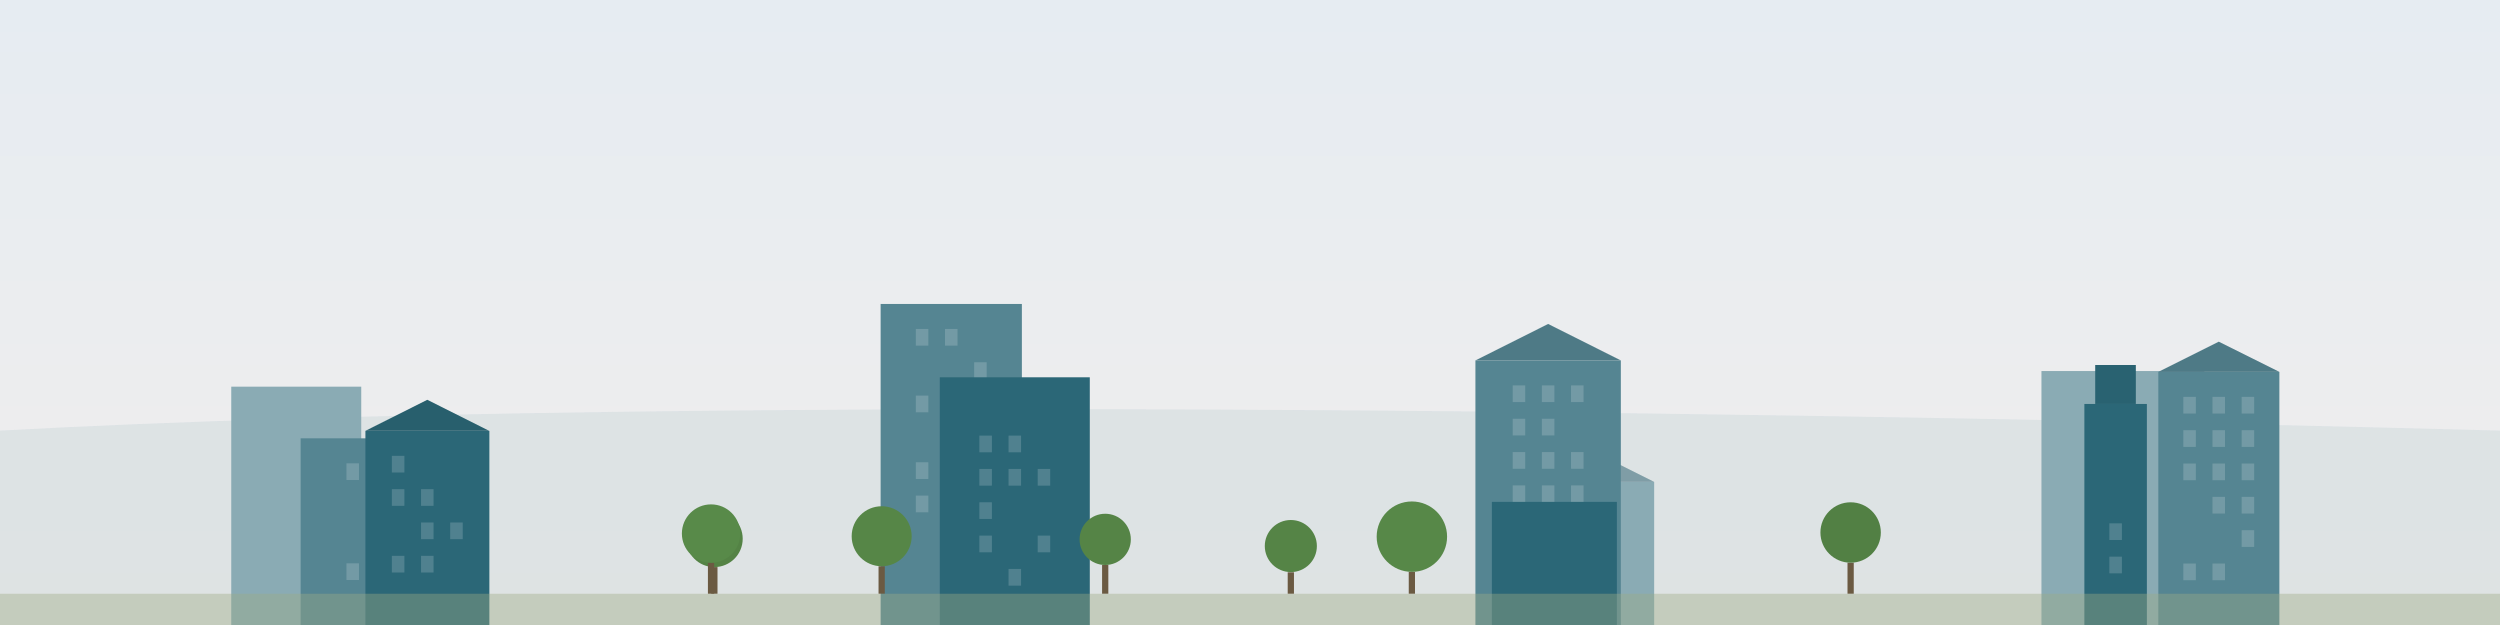
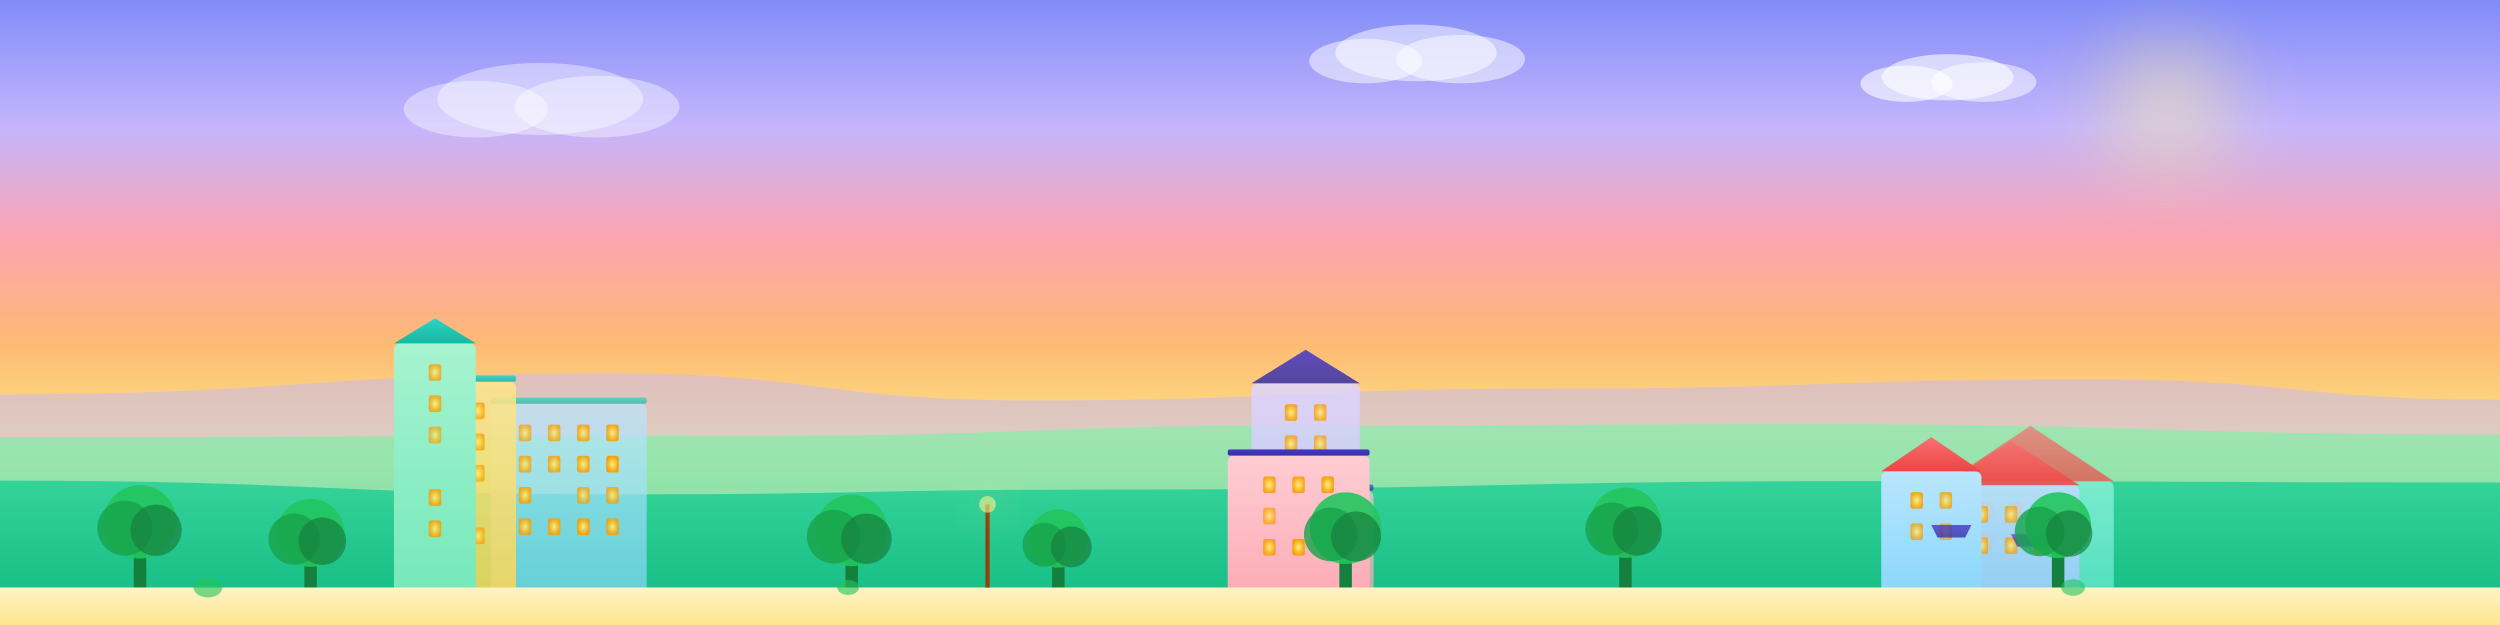
<svg xmlns="http://www.w3.org/2000/svg" viewBox="0 0 1200 300" width="1200" height="300">
  <defs>
    <linearGradient id="skyGrad" x1="0" y1="0" x2="0" y2="1">
-       <stop offset="0%" stop-color="#e6ecf2" />
-       <stop offset="100%" stop-color="#f0eeec" />
-     </linearGradient>
+       <stop offset="0%" stop-color="#818cf8" />
+       <stop offset="20%" stop-color="#c4b5fd" />
+       <stop offset="38%" stop-color="#fda4af" />
+       <stop offset="55%" stop-color="#fdba74" />
+       <stop offset="75%" stop-color="#fef08a" />
+       <stop offset="100%" stop-color="#fef9c3" />
+     </linearGradient>
+     <linearGradient id="bldg_coral" x1="0" y1="0" x2="0" y2="1">
+       <stop offset="0%" stop-color="#fecaca" />
+       <stop offset="100%" stop-color="#fca5a5" />
+     </linearGradient>
+     <linearGradient id="bldg_teal" x1="0" y1="0" x2="0" y2="1">
+       <stop offset="0%" stop-color="#99f6e4" />
+       <stop offset="100%" stop-color="#5eead4" />
+     </linearGradient>
+     <linearGradient id="bldg_amber" x1="0" y1="0" x2="0" y2="1">
+       <stop offset="0%" stop-color="#fde68a" />
+       <stop offset="100%" stop-color="#fcd34d" />
+     </linearGradient>
+     <linearGradient id="bldg_lavender" x1="0" y1="0" x2="0" y2="1">
+       <stop offset="0%" stop-color="#ddd6fe" />
+       <stop offset="100%" stop-color="#c4b5fd" />
+     </linearGradient>
+     <linearGradient id="bldg_blue" x1="0" y1="0" x2="0" y2="1">
+       <stop offset="0%" stop-color="#bfdbfe" />
+       <stop offset="100%" stop-color="#93c5fd" />
+     </linearGradient>
+     <linearGradient id="bldg_mint" x1="0" y1="0" x2="0" y2="1">
+       <stop offset="0%" stop-color="#a7f3d0" />
+       <stop offset="100%" stop-color="#6ee7b7" />
+     </linearGradient>
+     <linearGradient id="bldg_rose" x1="0" y1="0" x2="0" y2="1">
+       <stop offset="0%" stop-color="#fecdd3" />
+       <stop offset="100%" stop-color="#fda4af" />
+     </linearGradient>
+     <linearGradient id="bldg_sky" x1="0" y1="0" x2="0" y2="1">
+       <stop offset="0%" stop-color="#bae6fd" />
+       <stop offset="100%" stop-color="#7dd3fc" />
+     </linearGradient>
+     <linearGradient id="roof_navyRoof" x1="0" y1="0" x2="0" y2="1">
+       <stop offset="0%" stop-color="#4338ca" />
+       <stop offset="100%" stop-color="#3730a3" />
+     </linearGradient>
+     <linearGradient id="roof_coralRoof" x1="0" y1="0" x2="0" y2="1">
+       <stop offset="0%" stop-color="#f87171" />
+       <stop offset="100%" stop-color="#ef4444" />
+     </linearGradient>
+     <linearGradient id="roof_tealRoof" x1="0" y1="0" x2="0" y2="1">
+       <stop offset="0%" stop-color="#2dd4bf" />
+       <stop offset="100%" stop-color="#14b8a6" />
+     </linearGradient>
+     <radialGradient id="windowGlow" cx="50%" cy="50%" r="50%">
+       <stop offset="0%" stop-color="#fef08a" />
+       <stop offset="60%" stop-color="#fbbf24" />
+       <stop offset="100%" stop-color="#f59e0b" />
+     </radialGradient>
+     <linearGradient id="hillFar" x1="0" y1="0" x2="0" y2="1">
+       <stop offset="0%" stop-color="#c4b5fd" />
+       <stop offset="100%" stop-color="#a5b4fc" />
+     </linearGradient>
+     <linearGradient id="hillMid" x1="0" y1="0" x2="0" y2="1">
+       <stop offset="0%" stop-color="#86efac" />
+       <stop offset="100%" stop-color="#4ade80" />
+     </linearGradient>
+     <linearGradient id="hillNear" x1="0" y1="0" x2="0" y2="1">
+       <stop offset="0%" stop-color="#34d399" />
+       <stop offset="100%" stop-color="#10b981" />
+     </linearGradient>
+     <linearGradient id="hillDesertFar" x1="0" y1="0" x2="0" y2="1">
+       <stop offset="0%" stop-color="#fde68a" />
+       <stop offset="100%" stop-color="#fcd34d" />
+     </linearGradient>
+     <linearGradient id="hillDesertMid" x1="0" y1="0" x2="0" y2="1">
+       <stop offset="0%" stop-color="#fcd34d" />
+       <stop offset="100%" stop-color="#fbbf24" />
+     </linearGradient>
+     <linearGradient id="hillDesertNear" x1="0" y1="0" x2="0" y2="1">
+       <stop offset="0%" stop-color="#fbbf24" />
+       <stop offset="100%" stop-color="#f59e0b" />
+     </linearGradient>
+     <linearGradient id="groundGrad" x1="0" y1="0" x2="0" y2="1">
+       <stop offset="0%" stop-color="#fef3c7" />
+       <stop offset="100%" stop-color="#fde68a" />
+     </linearGradient>
+     <linearGradient id="waterGrad" x1="0" y1="0" x2="0" y2="1">
+       <stop offset="0%" stop-color="#bfdbfe" />
+       <stop offset="100%" stop-color="#93c5fd" />
+     </linearGradient>
+     <filter id="softGlow" x="-50%" y="-50%" width="200%" height="200%">
+       <feGaussianBlur in="SourceGraphic" stdDeviation="12" />
+     </filter>
  </defs>
  <rect width="1200" height="300" fill="url(#skyGrad)" />
-   <path d="M0 300 L0 206.7 C345.9 187.9, 919.9 199.2, 1200 206.7 L1200 300 Z" fill="#aac2c9" opacity="0.25" />
-   <rect x="111.0" y="185.6" width="62.4" height="114.4" fill="#8aabb4" />
-   <rect x="469.3" y="183.6" width="43.8" height="116.4" fill="#8aabb4" />
-   <rect x="727.5" y="231.3" width="66.5" height="68.7" fill="#8aabb4" />
-   <polygon points="727.5,231.3 760.8,214.7 794.0,231.3" fill="#7f9da6" />
-   <rect x="979.9" y="178.1" width="78.2" height="121.9" fill="#8aabb4" />
-   <rect x="144.3" y="210.4" width="78.0" height="89.6" fill="#558592" />
-   <rect x="166.3" y="222.4" width="6" height="8" fill="#91b0b8" opacity="0.5" />
-   <rect x="194.3" y="222.4" width="6" height="8" fill="#91b0b8" opacity="0.5" />
-   <rect x="180.3" y="238.4" width="6" height="8" fill="#91b0b8" opacity="0.5" />
-   <rect x="194.3" y="238.4" width="6" height="8" fill="#91b0b8" opacity="0.5" />
-   <rect x="194.3" y="254.4" width="6" height="8" fill="#91b0b8" opacity="0.5" />
-   <rect x="166.3" y="270.4" width="6" height="8" fill="#91b0b8" opacity="0.5" />
-   <rect x="194.3" y="270.4" width="6" height="8" fill="#91b0b8" opacity="0.5" />
-   <rect x="422.7" y="145.9" width="67.8" height="154.1" fill="#558592" />
-   <rect x="439.6" y="157.9" width="6" height="8" fill="#91b0b8" opacity="0.5" />
-   <rect x="453.6" y="157.9" width="6" height="8" fill="#91b0b8" opacity="0.5" />
-   <rect x="467.6" y="173.9" width="6" height="8" fill="#91b0b8" opacity="0.5" />
-   <rect x="439.6" y="189.9" width="6" height="8" fill="#91b0b8" opacity="0.5" />
-   <rect x="453.6" y="189.9" width="6" height="8" fill="#91b0b8" opacity="0.5" />
-   <rect x="439.6" y="221.9" width="6" height="8" fill="#91b0b8" opacity="0.5" />
-   <rect x="453.6" y="221.9" width="6" height="8" fill="#91b0b8" opacity="0.5" />
-   <rect x="467.6" y="221.9" width="6" height="8" fill="#91b0b8" opacity="0.5" />
-   <rect x="439.6" y="237.9" width="6" height="8" fill="#91b0b8" opacity="0.5" />
-   <rect x="467.6" y="237.9" width="6" height="8" fill="#91b0b8" opacity="0.5" />
-   <rect x="708.2" y="173.0" width="69.8" height="127.0" fill="#558592" />
-   <polygon points="708.2,173.0 743.1,155.5 778.0,173.0" fill="#4e7a86" />
-   <rect x="726.1" y="185.0" width="6" height="8" fill="#91b0b8" opacity="0.5" />
-   <rect x="740.1" y="185.0" width="6" height="8" fill="#91b0b8" opacity="0.5" />
-   <rect x="754.1" y="185.0" width="6" height="8" fill="#91b0b8" opacity="0.5" />
-   <rect x="726.1" y="201.0" width="6" height="8" fill="#91b0b8" opacity="0.5" />
-   <rect x="740.1" y="201.0" width="6" height="8" fill="#91b0b8" opacity="0.5" />
-   <rect x="726.1" y="217.0" width="6" height="8" fill="#91b0b8" opacity="0.5" />
-   <rect x="740.1" y="217.0" width="6" height="8" fill="#91b0b8" opacity="0.5" />
-   <rect x="754.1" y="217.0" width="6" height="8" fill="#91b0b8" opacity="0.5" />
-   <rect x="726.1" y="233.0" width="6" height="8" fill="#91b0b8" opacity="0.5" />
-   <rect x="740.1" y="233.0" width="6" height="8" fill="#91b0b8" opacity="0.5" />
-   <rect x="754.1" y="233.0" width="6" height="8" fill="#91b0b8" opacity="0.5" />
-   <rect x="726.1" y="249.0" width="6" height="8" fill="#91b0b8" opacity="0.5" />
-   <rect x="740.1" y="249.0" width="6" height="8" fill="#91b0b8" opacity="0.5" />
-   <rect x="726.1" y="265.0" width="6" height="8" fill="#91b0b8" opacity="0.5" />
-   <rect x="754.1" y="265.0" width="6" height="8" fill="#91b0b8" opacity="0.5" />
-   <rect x="1036.0" y="178.5" width="58.1" height="121.5" fill="#558592" />
-   <polygon points="1036.0,178.5 1065.0,164.0 1094.1,178.5" fill="#4e7a86" />
-   <rect x="1048.0" y="190.5" width="6" height="8" fill="#91b0b8" opacity="0.5" />
-   <rect x="1062.0" y="190.5" width="6" height="8" fill="#91b0b8" opacity="0.5" />
-   <rect x="1076.0" y="190.5" width="6" height="8" fill="#91b0b8" opacity="0.5" />
-   <rect x="1048.0" y="206.5" width="6" height="8" fill="#91b0b8" opacity="0.5" />
-   <rect x="1062.0" y="206.5" width="6" height="8" fill="#91b0b8" opacity="0.5" />
-   <rect x="1076.0" y="206.5" width="6" height="8" fill="#91b0b8" opacity="0.5" />
-   <rect x="1048.0" y="222.5" width="6" height="8" fill="#91b0b8" opacity="0.5" />
-   <rect x="1062.0" y="222.5" width="6" height="8" fill="#91b0b8" opacity="0.5" />
-   <rect x="1076.0" y="222.5" width="6" height="8" fill="#91b0b8" opacity="0.5" />
-   <rect x="1062.0" y="238.5" width="6" height="8" fill="#91b0b8" opacity="0.5" />
-   <rect x="1076.0" y="238.5" width="6" height="8" fill="#91b0b8" opacity="0.5" />
-   <rect x="1076.0" y="254.5" width="6" height="8" fill="#91b0b8" opacity="0.5" />
-   <rect x="1048.0" y="270.5" width="6" height="8" fill="#91b0b8" opacity="0.5" />
-   <rect x="1062.0" y="270.5" width="6" height="8" fill="#91b0b8" opacity="0.5" />
-   <rect x="175.4" y="206.8" width="59.5" height="93.2" fill="#2b6777" />
-   <polygon points="175.4,206.8 205.1,191.9 234.8,206.8" fill="#285f6d" />
-   <rect x="188.1" y="218.8" width="6" height="8" fill="#759ca7" opacity="0.5" />
-   <rect x="188.1" y="234.8" width="6" height="8" fill="#759ca7" opacity="0.5" />
-   <rect x="202.1" y="234.8" width="6" height="8" fill="#759ca7" opacity="0.5" />
-   <rect x="202.1" y="250.8" width="6" height="8" fill="#759ca7" opacity="0.5" />
-   <rect x="216.1" y="250.8" width="6" height="8" fill="#759ca7" opacity="0.5" />
-   <rect x="188.1" y="266.8" width="6" height="8" fill="#759ca7" opacity="0.5" />
-   <rect x="202.1" y="266.8" width="6" height="8" fill="#759ca7" opacity="0.5" />
-   <rect x="451.1" y="181.1" width="72.0" height="118.9" fill="#2b6777" />
-   <rect x="470.1" y="209.1" width="6" height="8" fill="#759ca7" opacity="0.5" />
-   <rect x="484.1" y="209.1" width="6" height="8" fill="#759ca7" opacity="0.5" />
-   <rect x="470.1" y="225.1" width="6" height="8" fill="#759ca7" opacity="0.5" />
-   <rect x="484.1" y="225.1" width="6" height="8" fill="#759ca7" opacity="0.5" />
-   <rect x="498.1" y="225.1" width="6" height="8" fill="#759ca7" opacity="0.5" />
-   <rect x="470.1" y="241.1" width="6" height="8" fill="#759ca7" opacity="0.5" />
-   <rect x="470.1" y="257.1" width="6" height="8" fill="#759ca7" opacity="0.5" />
-   <rect x="498.1" y="257.1" width="6" height="8" fill="#759ca7" opacity="0.5" />
-   <rect x="484.1" y="273.1" width="6" height="8" fill="#759ca7" opacity="0.5" />
-   <rect x="716.1" y="240.9" width="60.0" height="59.1" fill="#2b6777" />
-   <rect x="1000.5" y="193.9" width="30.0" height="106.1" fill="#2b6777" />
-   <rect x="1005.7" y="175.2" width="19.5" height="18.7" fill="#296271" />
-   <rect x="1012.5" y="251.2" width="6" height="8" fill="#759ca7" opacity="0.5" />
-   <rect x="1012.5" y="267.2" width="6" height="8" fill="#759ca7" opacity="0.5" />
-   <line x1="342.9" y1="285.0" x2="342.9" y2="272.2" stroke="#6b5a42" stroke-width="3" />
-   <circle cx="342.9" cy="258.6" r="13.6" fill="#548345" />
-   <line x1="619.6" y1="285.0" x2="619.6" y2="274.7" stroke="#6b5a42" stroke-width="3" />
-   <circle cx="619.6" cy="262.1" r="12.5" fill="#558446" />
-   <line x1="888.3" y1="285.0" x2="888.3" y2="270.1" stroke="#6b5a42" stroke-width="3" />
-   <circle cx="888.3" cy="255.6" r="14.5" fill="#528044" />
-   <line x1="423.2" y1="285.0" x2="423.2" y2="271.8" stroke="#6b5a42" stroke-width="3" />
-   <circle cx="423.2" cy="257.4" r="14.4" fill="#568647" />
-   <line x1="677.7" y1="285.0" x2="677.7" y2="274.5" stroke="#6b5a42" stroke-width="3" />
-   <circle cx="677.7" cy="257.6" r="16.9" fill="#578848" />
-   <line x1="530.5" y1="285.0" x2="530.5" y2="271.2" stroke="#6b5a42" stroke-width="3" />
-   <circle cx="530.5" cy="258.9" r="12.3" fill="#558446" />
-   <line x1="341.3" y1="285.0" x2="341.3" y2="270.1" stroke="#6b5a42" stroke-width="3" />
-   <circle cx="341.3" cy="256.1" r="14.0" fill="#588a49" />
-   <rect x="0" y="285" width="1200" height="15" fill="#9aaa85" opacity="0.4" />
+   <circle cx="1040.5" cy="50.1" r="45" fill="#fef08a" opacity="0.12" filter="url(#softGlow)" />
+   <circle cx="1040.5" cy="50.1" r="30" fill="#fde68a" opacity="0.18" filter="url(#softGlow)" />
+   <circle cx="1040.5" cy="50.1" r="16" fill="#fef9c3" opacity="0.25" filter="url(#softGlow)" />
+   <ellipse cx="679.7" cy="25.4" rx="38.7" ry="13.6" fill="white" opacity="0.5" />
+   <ellipse cx="655.5" cy="29.3" rx="27.1" ry="10.7" fill="white" opacity="0.5" />
+   <ellipse cx="701.0" cy="28.4" rx="31.0" ry="11.6" fill="white" opacity="0.5" />
+   <ellipse cx="259.3" cy="47.5" rx="49.4" ry="17.3" fill="white" opacity="0.4" />
+   <ellipse cx="228.4" cy="52.4" rx="34.6" ry="13.6" fill="white" opacity="0.4" />
+   <ellipse cx="286.5" cy="51.2" rx="39.6" ry="14.8" fill="white" opacity="0.4" />
+   <ellipse cx="934.9" cy="37.1" rx="31.6" ry="11.1" fill="white" opacity="0.6" />
+   <ellipse cx="915.1" cy="40.2" rx="22.1" ry="8.7" fill="white" opacity="0.6" />
+   <ellipse cx="952.2" cy="39.4" rx="25.3" ry="9.5" fill="white" opacity="0.5" />
+   <path d="M0 300 L0.0 189.3 C145.7 189.3, 145.7 179.2, 291.4 179.2 C393.3 179.2, 393.3 192.2, 495.1 192.2 C621.4 192.2, 621.4 186.5, 747.6 186.5 C875.8 186.5, 875.8 182.1, 1004.1 182.1 C1102.0 182.1, 1102.0 191.9, 1200.0 191.9 L1200 300 Z" fill="url(#hillFar)" opacity="0.5" />
+   <path d="M0 300 L0.0 209.8 C182.9 209.8, 182.9 209.2, 365.8 209.2 C494.5 209.2, 494.5 204.3, 623.2 204.3 C746.9 204.3, 746.9 203.6, 870.6 203.6 C1035.3 203.6, 1035.3 208.6, 1200.0 208.6 L1200 300 Z" fill="url(#hillMid)" opacity="0.7" />
+   <path d="M0 300 L0.0 230.7 C153.2 230.7, 153.2 237.3, 306.4 237.3 C415.8 237.3, 415.8 235.0, 525.1 235.0 C714.1 235.0, 714.1 230.9, 903.0 230.9 C1051.5 230.9, 1051.5 231.6, 1200.0 231.6 L1200 300 Z" fill="url(#hillNear)" opacity="1" />
+   <rect x="235.5" y="193.8" width="74.9" height="106.2" rx="3" fill="url(#bldg_sky)" opacity="0.7" />
+   <rect x="235.5" y="190.8" width="74.9" height="3" rx="1" fill="url(#roof_tealRoof)" opacity="0.7" />
+   <rect x="249.0" y="203.8" width="6" height="8" rx="1" fill="url(#windowGlow)" opacity="0.717" />
+   <rect x="263.0" y="203.8" width="6" height="8" rx="1" fill="url(#windowGlow)" opacity="0.755" />
+   <rect x="277.0" y="203.8" width="6" height="8" rx="1" fill="url(#windowGlow)" opacity="0.811" />
+   <rect x="291.0" y="203.8" width="6" height="8" rx="1" fill="url(#windowGlow)" opacity="0.881" />
+   <rect x="249.0" y="218.8" width="6" height="8" rx="1" fill="url(#windowGlow)" opacity="0.788" />
+   <rect x="263.0" y="218.8" width="6" height="8" rx="1" fill="url(#windowGlow)" opacity="0.81" />
+   <rect x="277.0" y="218.8" width="6" height="8" rx="1" fill="url(#windowGlow)" opacity="0.861" />
+   <rect x="291.0" y="218.8" width="6" height="8" rx="1" fill="url(#windowGlow)" opacity="0.973" />
+   <rect x="249.0" y="233.8" width="6" height="8" rx="1" fill="url(#windowGlow)" opacity="0.871" />
+   <rect x="277.0" y="233.8" width="6" height="8" rx="1" fill="url(#windowGlow)" opacity="0.744" />
+   <rect x="291.0" y="233.8" width="6" height="8" rx="1" fill="url(#windowGlow)" opacity="0.78" />
+   <rect x="249.0" y="248.8" width="6" height="8" rx="1" fill="url(#windowGlow)" opacity="0.833" />
+   <rect x="263.0" y="248.8" width="6" height="8" rx="1" fill="url(#windowGlow)" opacity="0.902" />
+   <rect x="277.0" y="248.8" width="6" height="8" rx="1" fill="url(#windowGlow)" opacity="0.933" />
+   <rect x="291.0" y="248.8" width="6" height="8" rx="1" fill="url(#windowGlow)" opacity="0.873" />
+   <rect x="600.3" y="235.6" width="59.0" height="64.4" rx="3" fill="url(#bldg_coral)" opacity="0.7" />
+   <rect x="600.3" y="232.6" width="59.0" height="3" rx="1" fill="url(#roof_navyRoof)" opacity="0.7" />
+   <rect x="612.8" y="245.6" width="6" height="8" rx="1" fill="url(#windowGlow)" opacity="0.816" />
+   <rect x="626.8" y="245.6" width="6" height="8" rx="1" fill="url(#windowGlow)" opacity="0.797" />
+   <rect x="640.8" y="245.6" width="6" height="8" rx="1" fill="url(#windowGlow)" opacity="0.904" />
+   <rect x="612.8" y="260.6" width="6" height="8" rx="1" fill="url(#windowGlow)" opacity="0.941" />
+   <rect x="626.8" y="260.6" width="6" height="8" rx="1" fill="url(#windowGlow)" opacity="0.77" />
+   <rect x="640.8" y="260.6" width="6" height="8" rx="1" fill="url(#windowGlow)" opacity="0.707" />
+   <rect x="934.7" y="231.0" width="79.9" height="69.0" rx="3" fill="url(#bldg_teal)" opacity="0.7" />
+   <polygon points="934.7,231.0 974.6,204.4 1014.6,231.0" fill="url(#roof_coralRoof)" opacity="0.7" />
+   <rect x="950.6" y="241.0" width="6" height="8" rx="1" fill="url(#windowGlow)" opacity="0.772" />
+   <rect x="964.6" y="241.0" width="6" height="8" rx="1" fill="url(#windowGlow)" opacity="0.999" />
+   <rect x="978.6" y="241.0" width="6" height="8" rx="1" fill="url(#windowGlow)" opacity="0.885" />
+   <rect x="992.6" y="241.0" width="6" height="8" rx="1" fill="url(#windowGlow)" opacity="0.746" />
+   <rect x="950.6" y="256.0" width="6" height="8" rx="1" fill="url(#windowGlow)" opacity="0.743" />
+   <rect x="964.6" y="256.0" width="6" height="8" rx="1" fill="url(#windowGlow)" opacity="0.734" />
+   <rect x="978.6" y="256.0" width="6" height="8" rx="1" fill="url(#windowGlow)" opacity="0.924" />
+   <rect x="197.7" y="183.2" width="50.0" height="116.8" rx="3" fill="url(#bldg_amber)" opacity="0.85" />
+   <rect x="197.7" y="180.2" width="50.0" height="3" rx="1" fill="url(#roof_tealRoof)" opacity="0.85" />
+   <rect x="212.6" y="193.2" width="6" height="8" rx="1" fill="url(#windowGlow)" opacity="0.862" />
+   <rect x="226.6" y="193.2" width="6" height="8" rx="1" fill="url(#windowGlow)" opacity="0.79" />
+   <rect x="226.6" y="208.2" width="6" height="8" rx="1" fill="url(#windowGlow)" opacity="0.792" />
+   <rect x="212.6" y="223.2" width="6" height="8" rx="1" fill="url(#windowGlow)" opacity="0.754" />
+   <rect x="226.6" y="223.2" width="6" height="8" rx="1" fill="url(#windowGlow)" opacity="0.709" />
+   <rect x="212.6" y="238.2" width="6" height="8" rx="1" fill="url(#windowGlow)" opacity="0.835" />
+   <rect x="226.6" y="253.2" width="6" height="8" rx="1" fill="url(#windowGlow)" opacity="0.712" />
+   <rect x="600.7" y="184.0" width="52.0" height="116.0" rx="3" fill="url(#bldg_lavender)" opacity="0.85" />
+   <polygon points="600.7,184.0 626.7,167.9 652.7,184.0" fill="url(#roof_navyRoof)" opacity="0.85" />
+   <rect x="616.7" y="194.0" width="6" height="8" rx="1" fill="url(#windowGlow)" opacity="0.871" />
+   <rect x="630.7" y="194.0" width="6" height="8" rx="1" fill="url(#windowGlow)" opacity="0.779" />
+   <rect x="616.7" y="209.0" width="6" height="8" rx="1" fill="url(#windowGlow)" opacity="0.78" />
+   <rect x="630.7" y="209.0" width="6" height="8" rx="1" fill="url(#windowGlow)" opacity="0.716" />
+   <rect x="630.7" y="224.0" width="6" height="8" rx="1" fill="url(#windowGlow)" opacity="0.947" />
+   <rect x="616.7" y="239.0" width="6" height="8" rx="1" fill="url(#windowGlow)" opacity="0.911" />
+   <rect x="630.7" y="239.0" width="6" height="8" rx="1" fill="url(#windowGlow)" opacity="0.818" />
+   <rect x="616.7" y="254.0" width="6" height="8" rx="1" fill="url(#windowGlow)" opacity="0.726" />
+   <rect x="630.7" y="254.0" width="6" height="8" rx="1" fill="url(#windowGlow)" opacity="0.78" />
+   <path d="M626.7 224.6 L647.5 224.6 L644.5 230.6 L629.7 230.6 Z" fill="url(#roof_tealRoof)" opacity="0.68" />
+   <rect x="932.5" y="232.9" width="65.6" height="67.1" rx="3" fill="url(#bldg_blue)" opacity="0.85" />
+   <polygon points="932.5,232.9 965.3,211.6 998.1,232.9" fill="url(#roof_coralRoof)" opacity="0.85" />
+   <rect x="948.3" y="242.9" width="6" height="8" rx="1" fill="url(#windowGlow)" opacity="0.742" />
+   <rect x="962.3" y="242.9" width="6" height="8" rx="1" fill="url(#windowGlow)" opacity="0.732" />
+   <rect x="948.3" y="257.9" width="6" height="8" rx="1" fill="url(#windowGlow)" opacity="0.752" />
+   <rect x="962.3" y="257.9" width="6" height="8" rx="1" fill="url(#windowGlow)" opacity="0.731" />
+   <rect x="976.3" y="257.9" width="6" height="8" rx="1" fill="url(#windowGlow)" opacity="0.94" />
+   <path d="M965.3 256.4 L991.5 256.4 L988.5 262.4 L968.3 262.4 Z" fill="url(#roof_navyRoof)" opacity="0.68" />
+   <rect x="189.1" y="164.8" width="39.3" height="135.2" rx="3" fill="url(#bldg_mint)" opacity="1" />
+   <polygon points="189.1,164.8 208.8,152.8 228.4,164.8" fill="url(#roof_tealRoof)" opacity="1" />
+   <rect x="205.8" y="174.8" width="6" height="8" rx="1" fill="url(#windowGlow)" opacity="0.781" />
+   <rect x="205.8" y="189.8" width="6" height="8" rx="1" fill="url(#windowGlow)" opacity="0.813" />
+   <rect x="205.8" y="204.8" width="6" height="8" rx="1" fill="url(#windowGlow)" opacity="0.7" />
+   <rect x="205.8" y="234.8" width="6" height="8" rx="1" fill="url(#windowGlow)" opacity="0.866" />
+   <rect x="205.8" y="249.8" width="6" height="8" rx="1" fill="url(#windowGlow)" opacity="0.862" />
+   <rect x="203.8" y="284.0" width="10" height="16" rx="2" fill="url(#roof_navyRoof)" opacity="0.8" />
+   <rect x="205.8" y="287.0" width="6" height="10" rx="1" fill="url(#windowGlow)" opacity="0.45" />
+   <rect x="589.3" y="218.7" width="68.1" height="81.3" rx="3" fill="url(#bldg_rose)" opacity="1" />
+   <rect x="589.3" y="215.7" width="68.1" height="3" rx="1" fill="url(#roof_navyRoof)" opacity="1" />
+   <rect x="606.3" y="228.7" width="6" height="8" rx="1" fill="url(#windowGlow)" opacity="0.857" />
+   <rect x="620.3" y="228.7" width="6" height="8" rx="1" fill="url(#windowGlow)" opacity="0.899" />
+   <rect x="634.3" y="228.7" width="6" height="8" rx="1" fill="url(#windowGlow)" opacity="0.93" />
+   <rect x="606.3" y="243.7" width="6" height="8" rx="1" fill="url(#windowGlow)" opacity="0.731" />
+   <rect x="634.3" y="243.7" width="6" height="8" rx="1" fill="url(#windowGlow)" opacity="0.825" />
+   <rect x="606.3" y="258.7" width="6" height="8" rx="1" fill="url(#windowGlow)" opacity="0.877" />
+   <rect x="620.3" y="258.7" width="6" height="8" rx="1" fill="url(#windowGlow)" opacity="0.956" />
+   <rect x="634.3" y="258.7" width="6" height="8" rx="1" fill="url(#windowGlow)" opacity="0.709" />
+   <rect x="618.3" y="284.0" width="10" height="16" rx="2" fill="url(#roof_navyRoof)" opacity="0.8" />
+   <rect x="620.3" y="287.0" width="6" height="10" rx="1" fill="url(#windowGlow)" opacity="0.45" />
+   <rect x="903.0" y="226.2" width="48.1" height="73.8" rx="3" fill="url(#bldg_sky)" opacity="1" />
+   <polygon points="903.0,226.2 927.0,209.8 951.1,226.2" fill="url(#roof_coralRoof)" opacity="1" />
+   <rect x="917.0" y="236.2" width="6" height="8" rx="1" fill="url(#windowGlow)" opacity="0.869" />
+   <rect x="931.0" y="236.2" width="6" height="8" rx="1" fill="url(#windowGlow)" opacity="0.763" />
+   <rect x="917.0" y="251.2" width="6" height="8" rx="1" fill="url(#windowGlow)" opacity="0.748" />
+   <rect x="931.0" y="251.2" width="6" height="8" rx="1" fill="url(#windowGlow)" opacity="0.726" />
+   <rect x="922.0" y="284.0" width="10" height="16" rx="2" fill="url(#roof_navyRoof)" opacity="0.8" />
+   <rect x="924.0" y="287.0" width="6" height="10" rx="1" fill="url(#windowGlow)" opacity="0.45" />
+   <path d="M927.0 252.0 L946.3 252.0 L943.3 258.0 L930.0 258.0 Z" fill="url(#roof_navyRoof)" opacity="0.8" />
+   <rect x="405.8" y="267.9" width="6" height="17.1" rx="2" fill="#15803d" />
+   <circle cx="408.8" cy="254.6" r="17.2" fill="#22c55e" opacity="0.9" />
+   <circle cx="400.2" cy="257.6" r="12.9" fill="#16a34a" opacity="0.8" />
+   <circle cx="415.9" cy="258.6" r="12.1" fill="#15803d" opacity="0.7" />
+   <rect x="777.2" y="263.7" width="6" height="21.3" rx="2" fill="#15803d" />
+   <circle cx="780.2" cy="250.9" r="16.9" fill="#22c55e" opacity="0.9" />
+   <circle cx="773.7" cy="253.9" r="12.7" fill="#16a34a" opacity="0.8" />
+   <circle cx="785.9" cy="254.9" r="11.8" fill="#15803d" opacity="0.7" />
+   <rect x="146.1" y="268.2" width="6" height="16.8" rx="2" fill="#15803d" />
+   <circle cx="149.1" cy="255.8" r="16.3" fill="#22c55e" opacity="0.9" />
+   <circle cx="141.2" cy="258.8" r="12.3" fill="#16a34a" opacity="0.8" />
+   <circle cx="154.7" cy="259.8" r="11.4" fill="#15803d" opacity="0.7" />
+   <rect x="984.9" y="263.9" width="6" height="21.1" rx="2" fill="#15803d" />
+   <circle cx="987.9" cy="252.1" r="15.8" fill="#22c55e" opacity="0.9" />
+   <circle cx="979.0" cy="255.1" r="11.9" fill="#16a34a" opacity="0.8" />
+   <circle cx="993.2" cy="256.1" r="11.1" fill="#15803d" opacity="0.7" />
+   <rect x="642.9" y="266.7" width="6" height="18.3" rx="2" fill="#15803d" />
+   <circle cx="645.9" cy="253.5" r="17.2" fill="#22c55e" opacity="0.9" />
+   <circle cx="638.8" cy="256.5" r="12.9" fill="#16a34a" opacity="0.8" />
+   <circle cx="650.9" cy="257.5" r="12.0" fill="#15803d" opacity="0.7" />
+   <rect x="505.0" y="268.5" width="6" height="16.5" rx="2" fill="#15803d" />
+   <circle cx="508.0" cy="258.5" r="14.0" fill="#22c55e" opacity="0.9" />
+   <circle cx="501.3" cy="261.5" r="10.5" fill="#16a34a" opacity="0.8" />
+   <circle cx="514.2" cy="262.5" r="9.8" fill="#15803d" opacity="0.7" />
+   <rect x="64.2" y="264.1" width="6" height="20.9" rx="2" fill="#15803d" />
+   <circle cx="67.2" cy="250.5" r="17.6" fill="#22c55e" opacity="0.9" />
+   <circle cx="59.9" cy="253.5" r="13.2" fill="#16a34a" opacity="0.8" />
+   <circle cx="74.9" cy="254.5" r="12.3" fill="#15803d" opacity="0.7" />
+   <rect x="0" y="282" width="1200" height="18" fill="url(#groundGrad)" />
+   <line x1="474.0" y1="282.0" x2="474.0" y2="242.1" stroke="#92400e" stroke-width="2" />
+   <circle cx="474.0" cy="242.1" r="4" fill="#fef08a" opacity="0.6" />
+   <circle cx="474.0" cy="242.1" r="8" fill="#fef08a" opacity="0.15" filter="url(#softGlow)" />
+   <ellipse cx="99.8" cy="282.0" rx="6.9" ry="4.8" fill="#22c55e" opacity="0.6" />
+   <ellipse cx="995.1" cy="282.0" rx="5.7" ry="4.0" fill="#22c55e" opacity="0.6" />
+   <ellipse cx="407.1" cy="282.0" rx="5.2" ry="3.6" fill="#22c55e" opacity="0.6" />
</svg>
